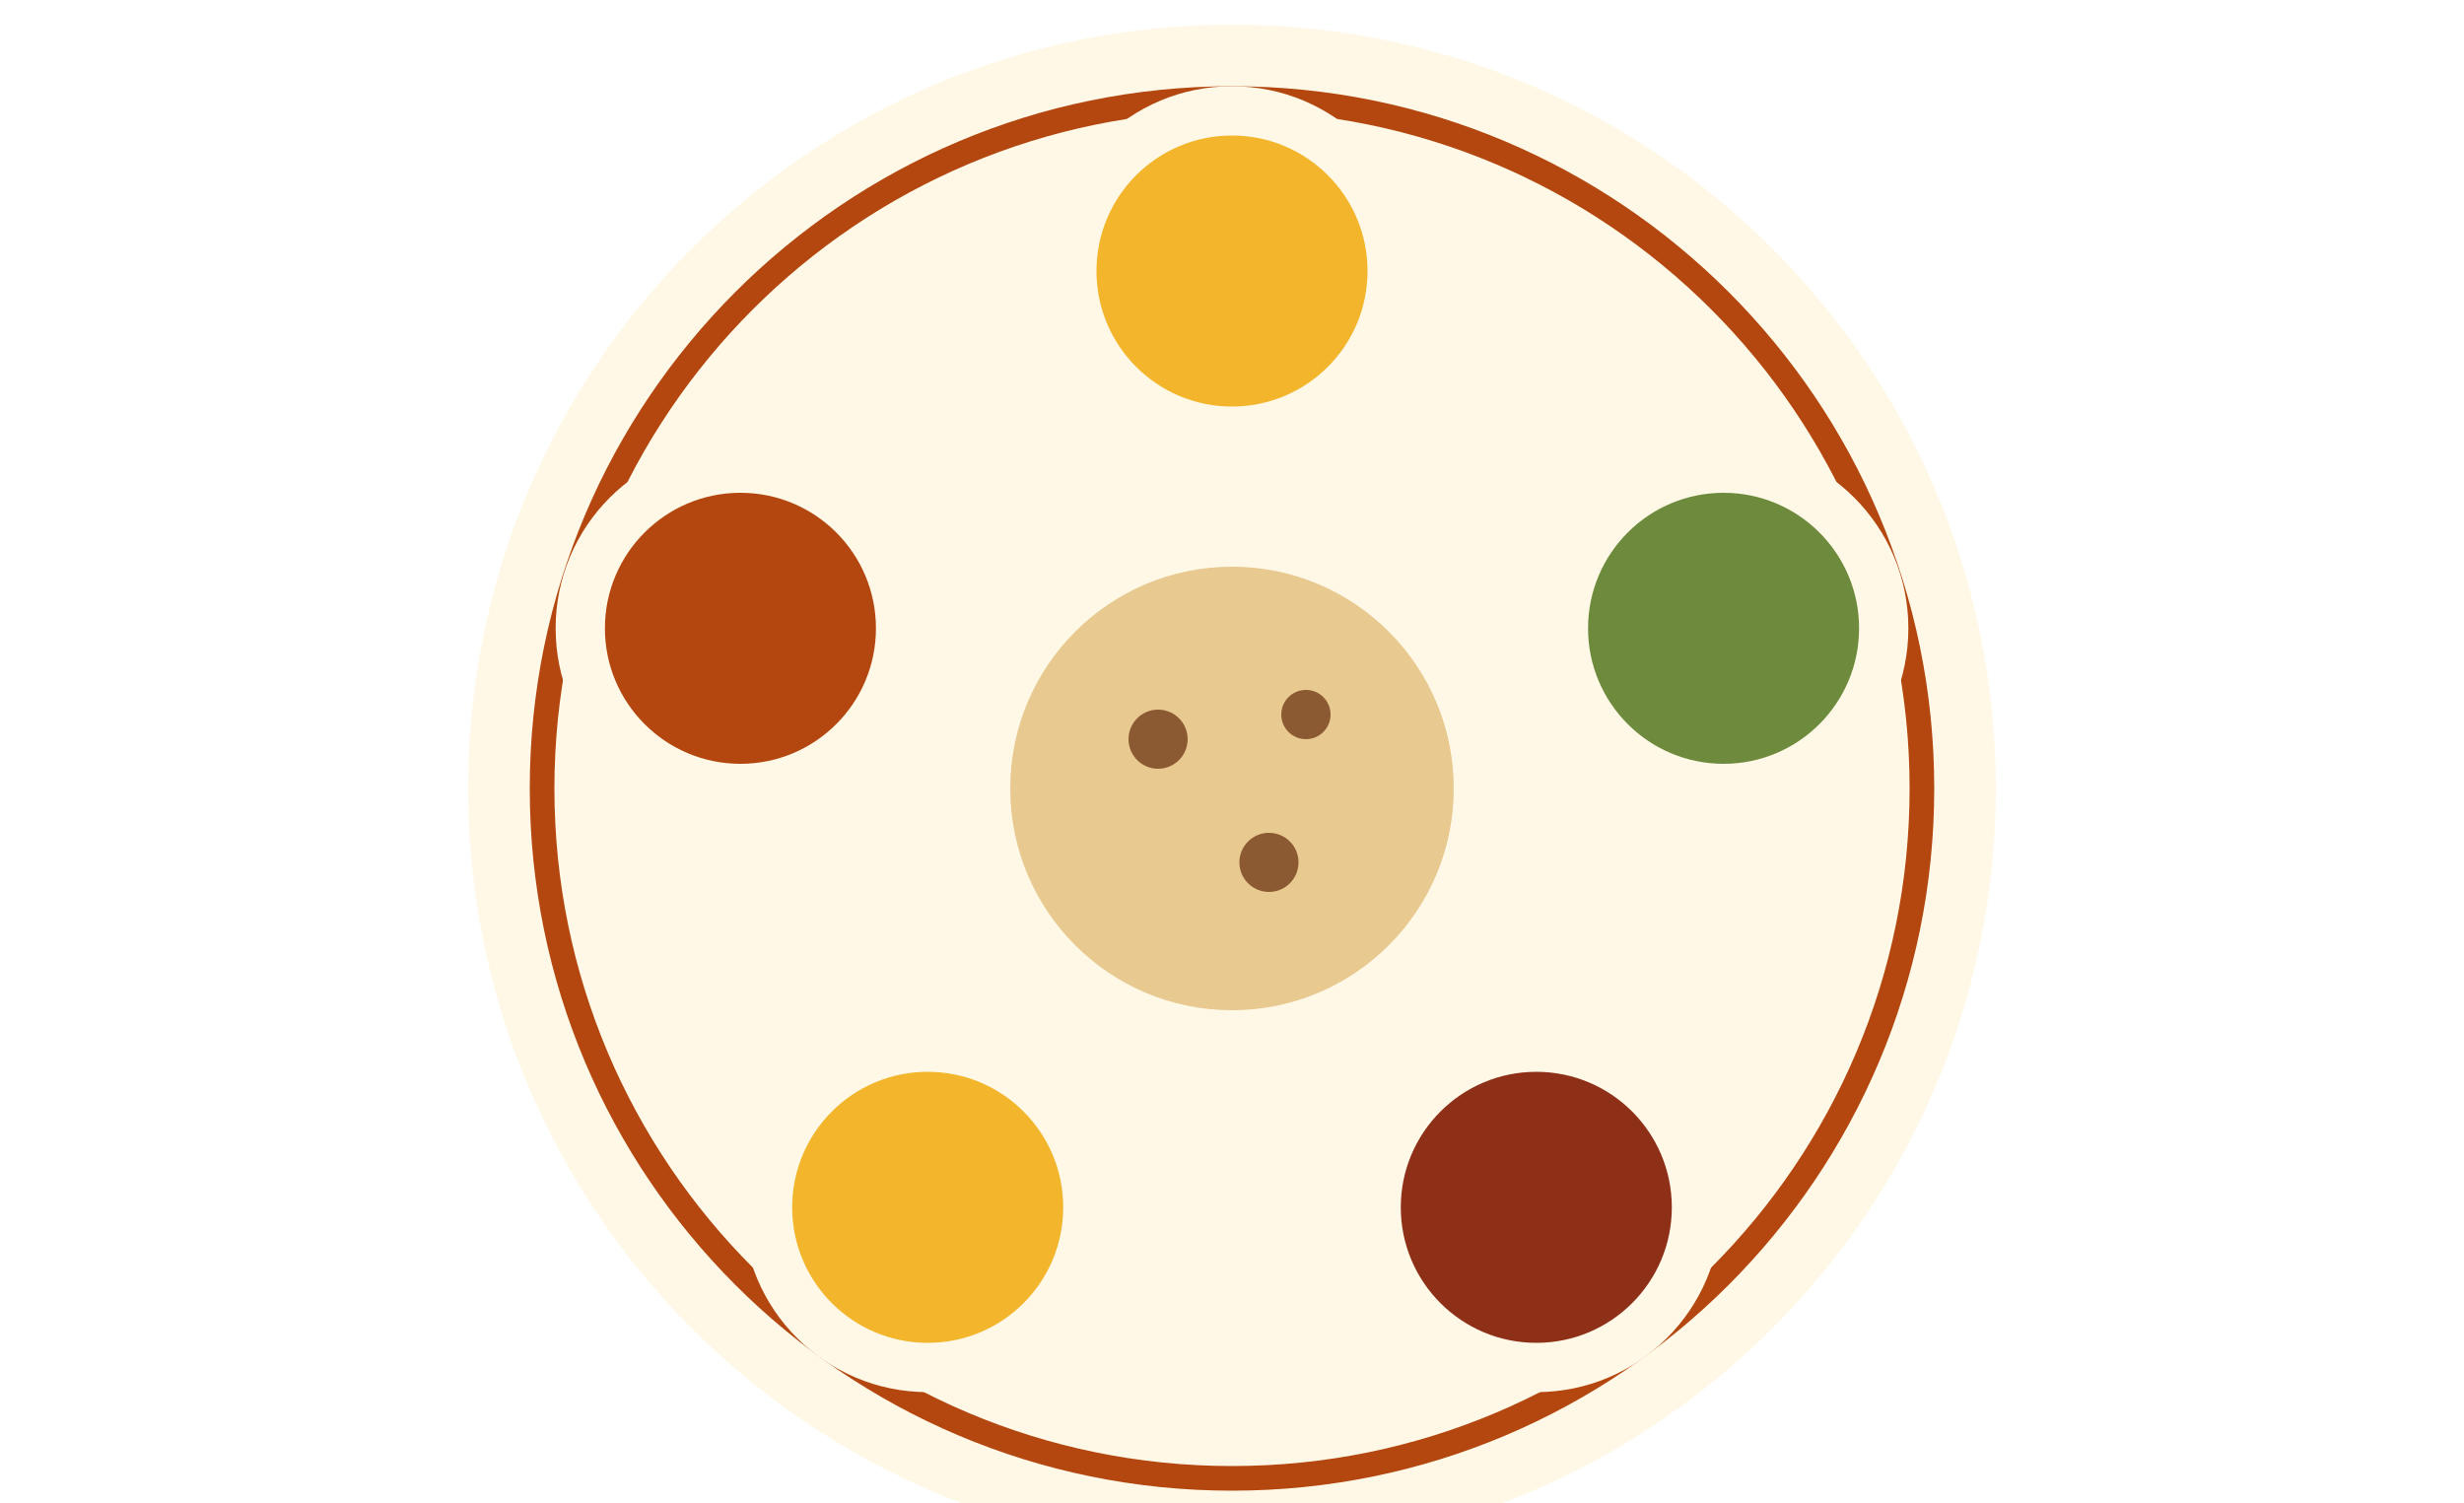
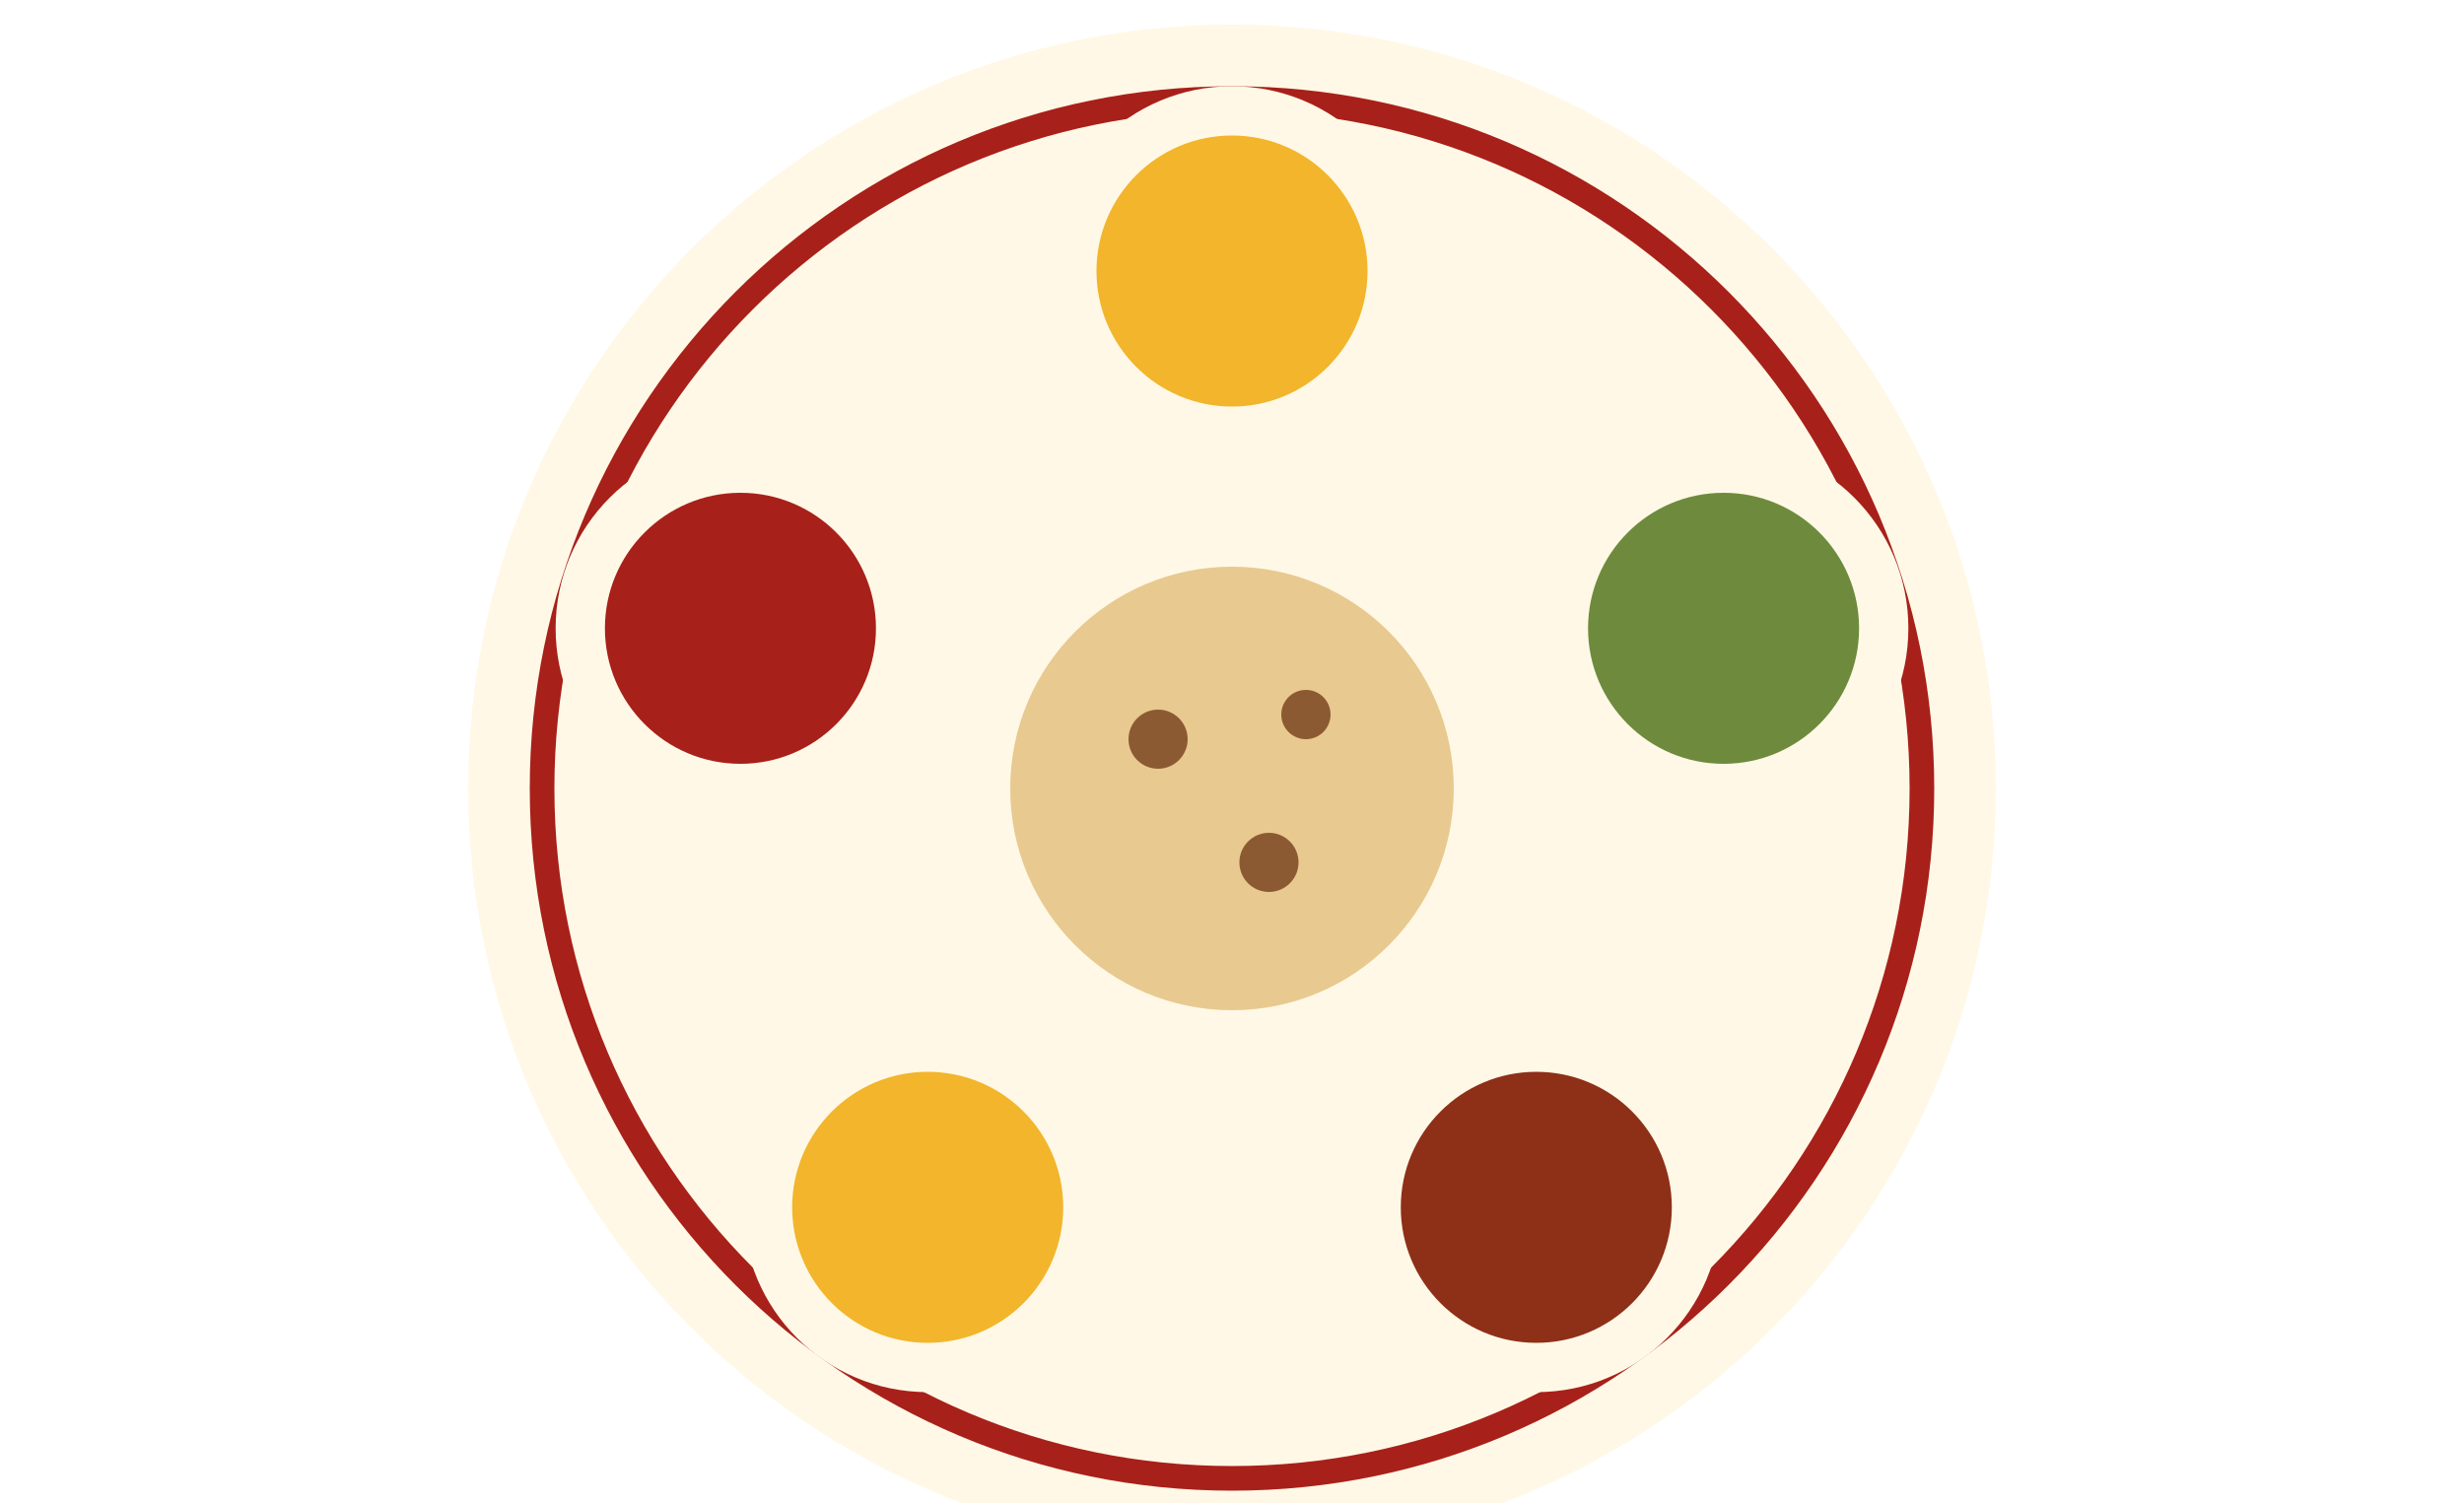
<svg xmlns="http://www.w3.org/2000/svg" viewBox="0 0 200 122">
  <circle cx="100" cy="64" r="62" fill="#FFF8E6" />
-   <circle cx="100" cy="64" r="56" fill="none" stroke="#B3470F" stroke-width="2" />
+   <circle cx="100" cy="64" r="56" fill="none" stroke="#A8201A" stroke-width="2" />
  <circle cx="100.0" cy="22.0" r="15" fill="#FFF8E6" />
  <circle cx="100.0" cy="22.0" r="11" fill="#F2B52B" />
  <circle cx="139.9" cy="51.0" r="15" fill="#FFF8E6" />
  <circle cx="139.9" cy="51.0" r="11" fill="#6E8B3D" />
  <circle cx="124.7" cy="98.0" r="15" fill="#FFF8E6" />
  <circle cx="124.7" cy="98.0" r="11" fill="#8E2F18" />
  <circle cx="75.3" cy="98.0" r="15" fill="#FFF8E6" />
  <circle cx="75.3" cy="98.0" r="11" fill="#F2B52B" />
  <circle cx="60.1" cy="51.0" r="15" fill="#FFF8E6" />
-   <circle cx="60.1" cy="51.0" r="11" fill="#B3470F" />
+   <circle cx="60.1" cy="51.0" r="11" fill="#A8201A" />
  <circle cx="100" cy="64" r="18" fill="#E8C98F" />
  <circle cx="94" cy="60" r="2.4" fill="#8C5A32" />
  <circle cx="106" cy="58" r="2" fill="#8C5A32" />
  <circle cx="103" cy="70" r="2.4" fill="#8C5A32" />
</svg>
